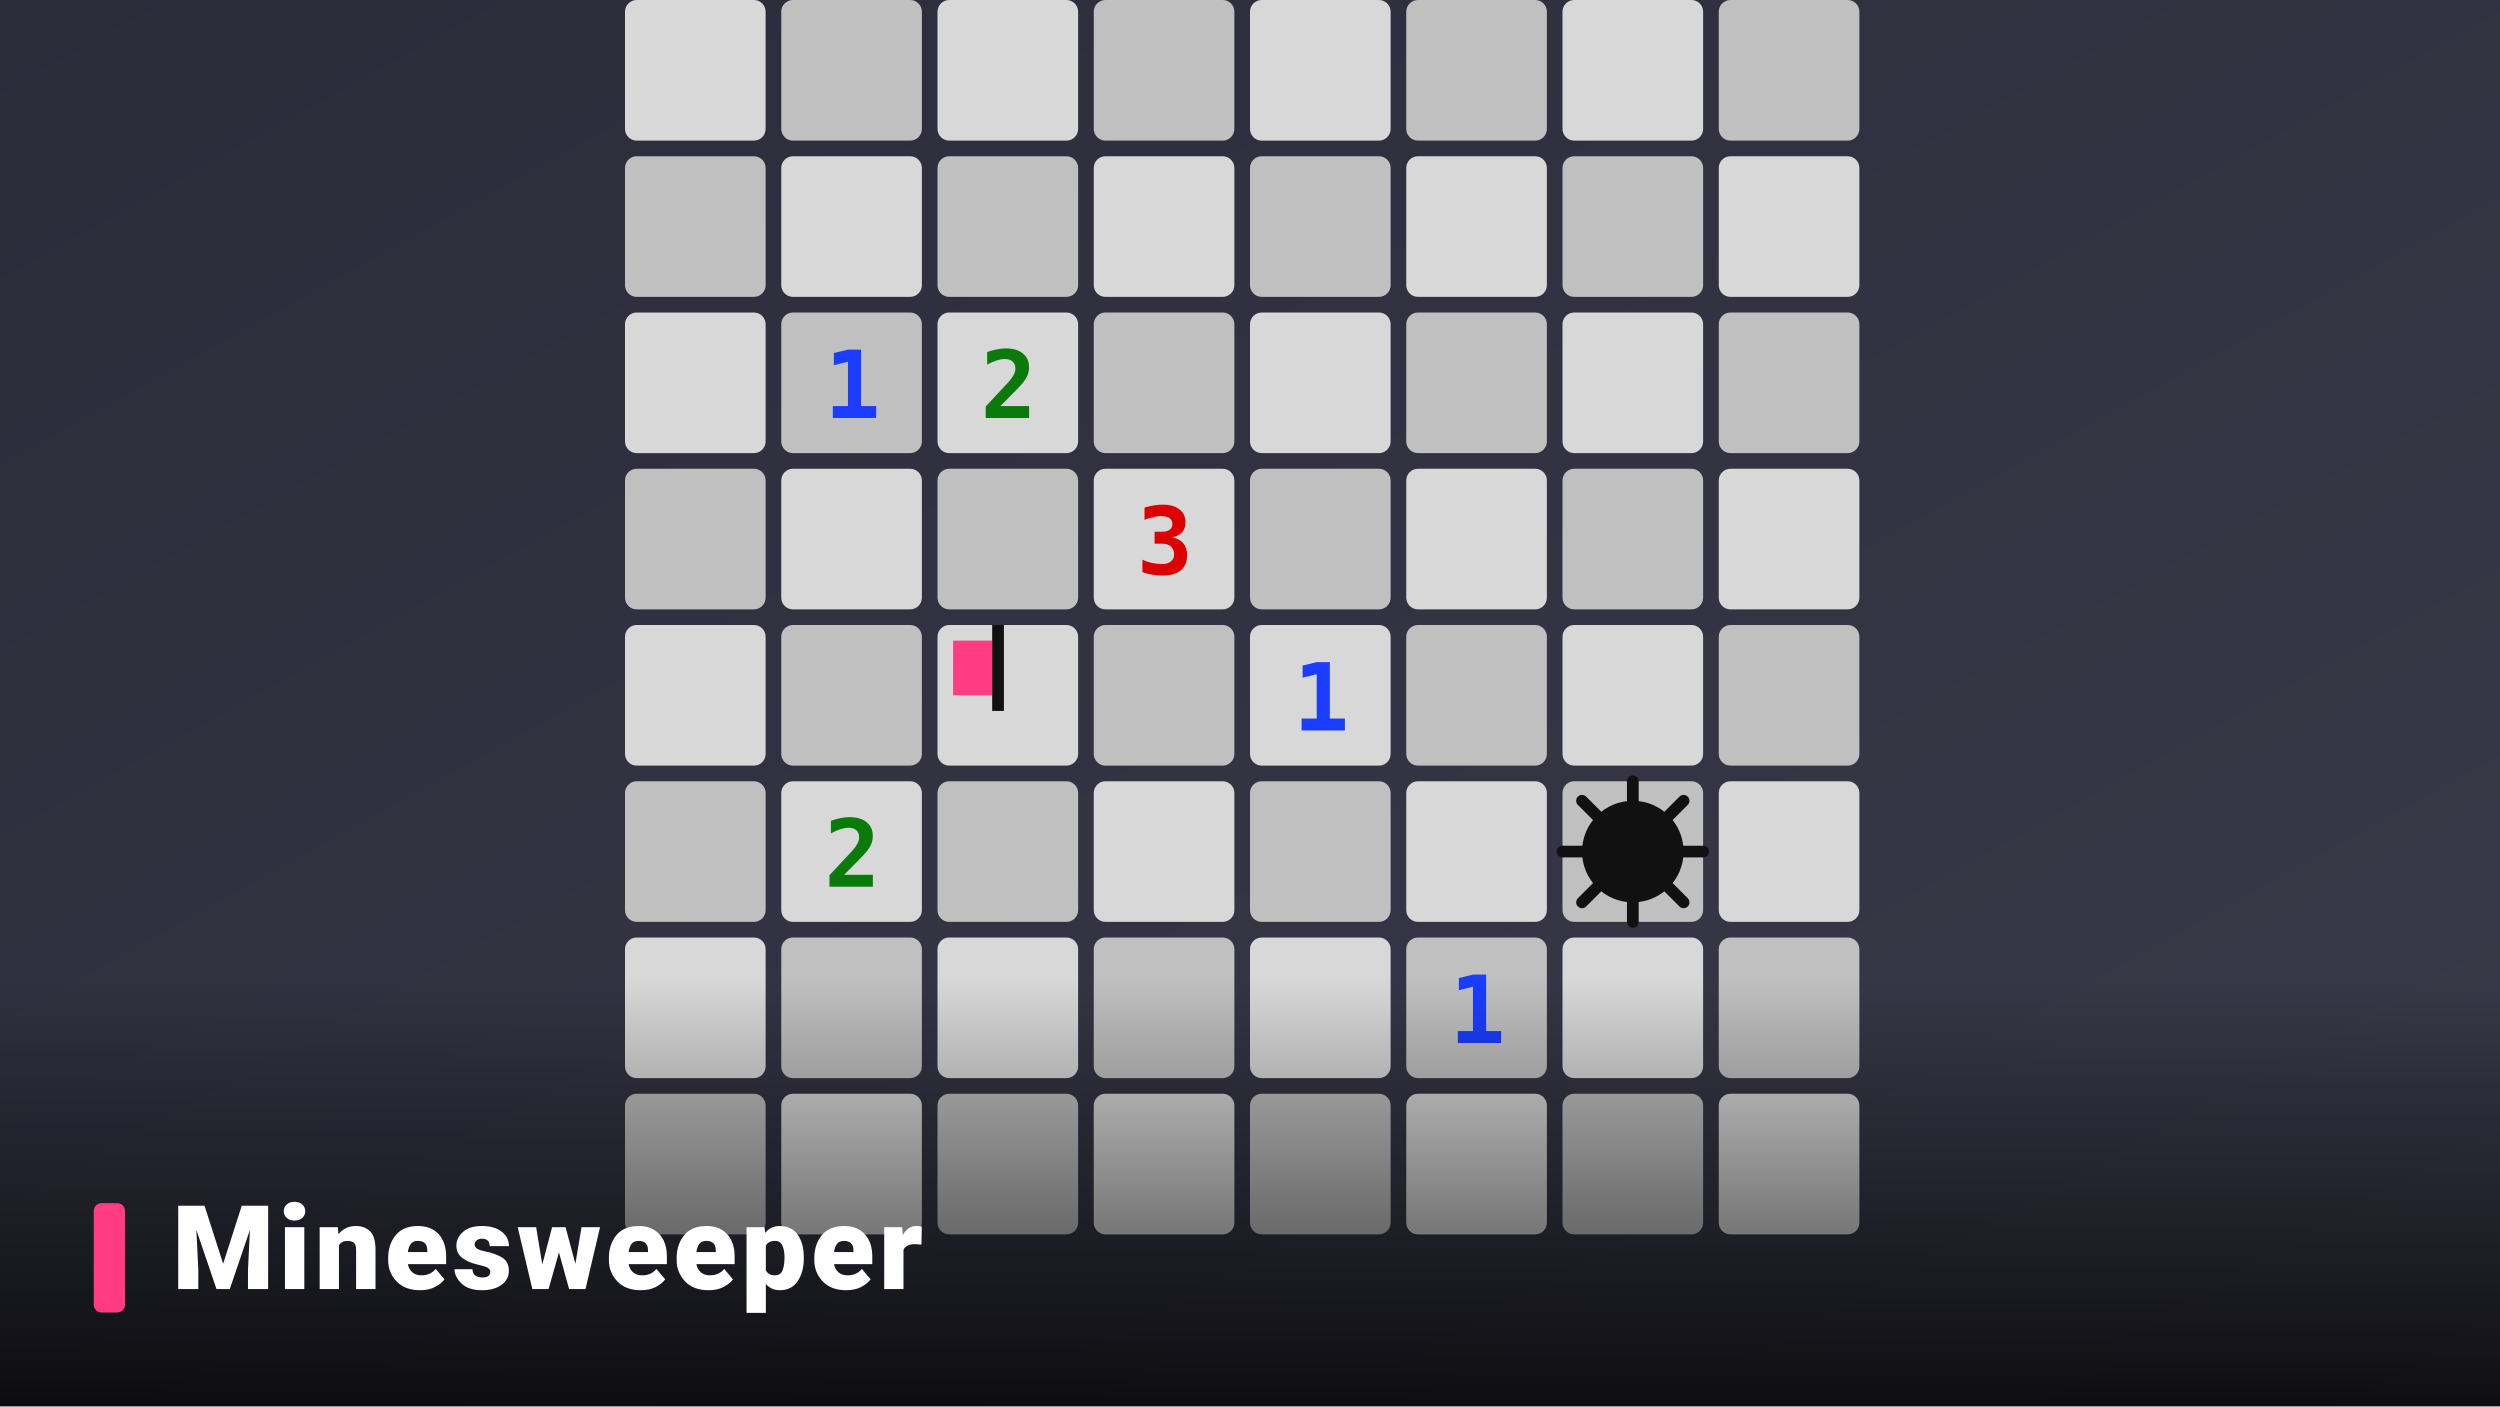
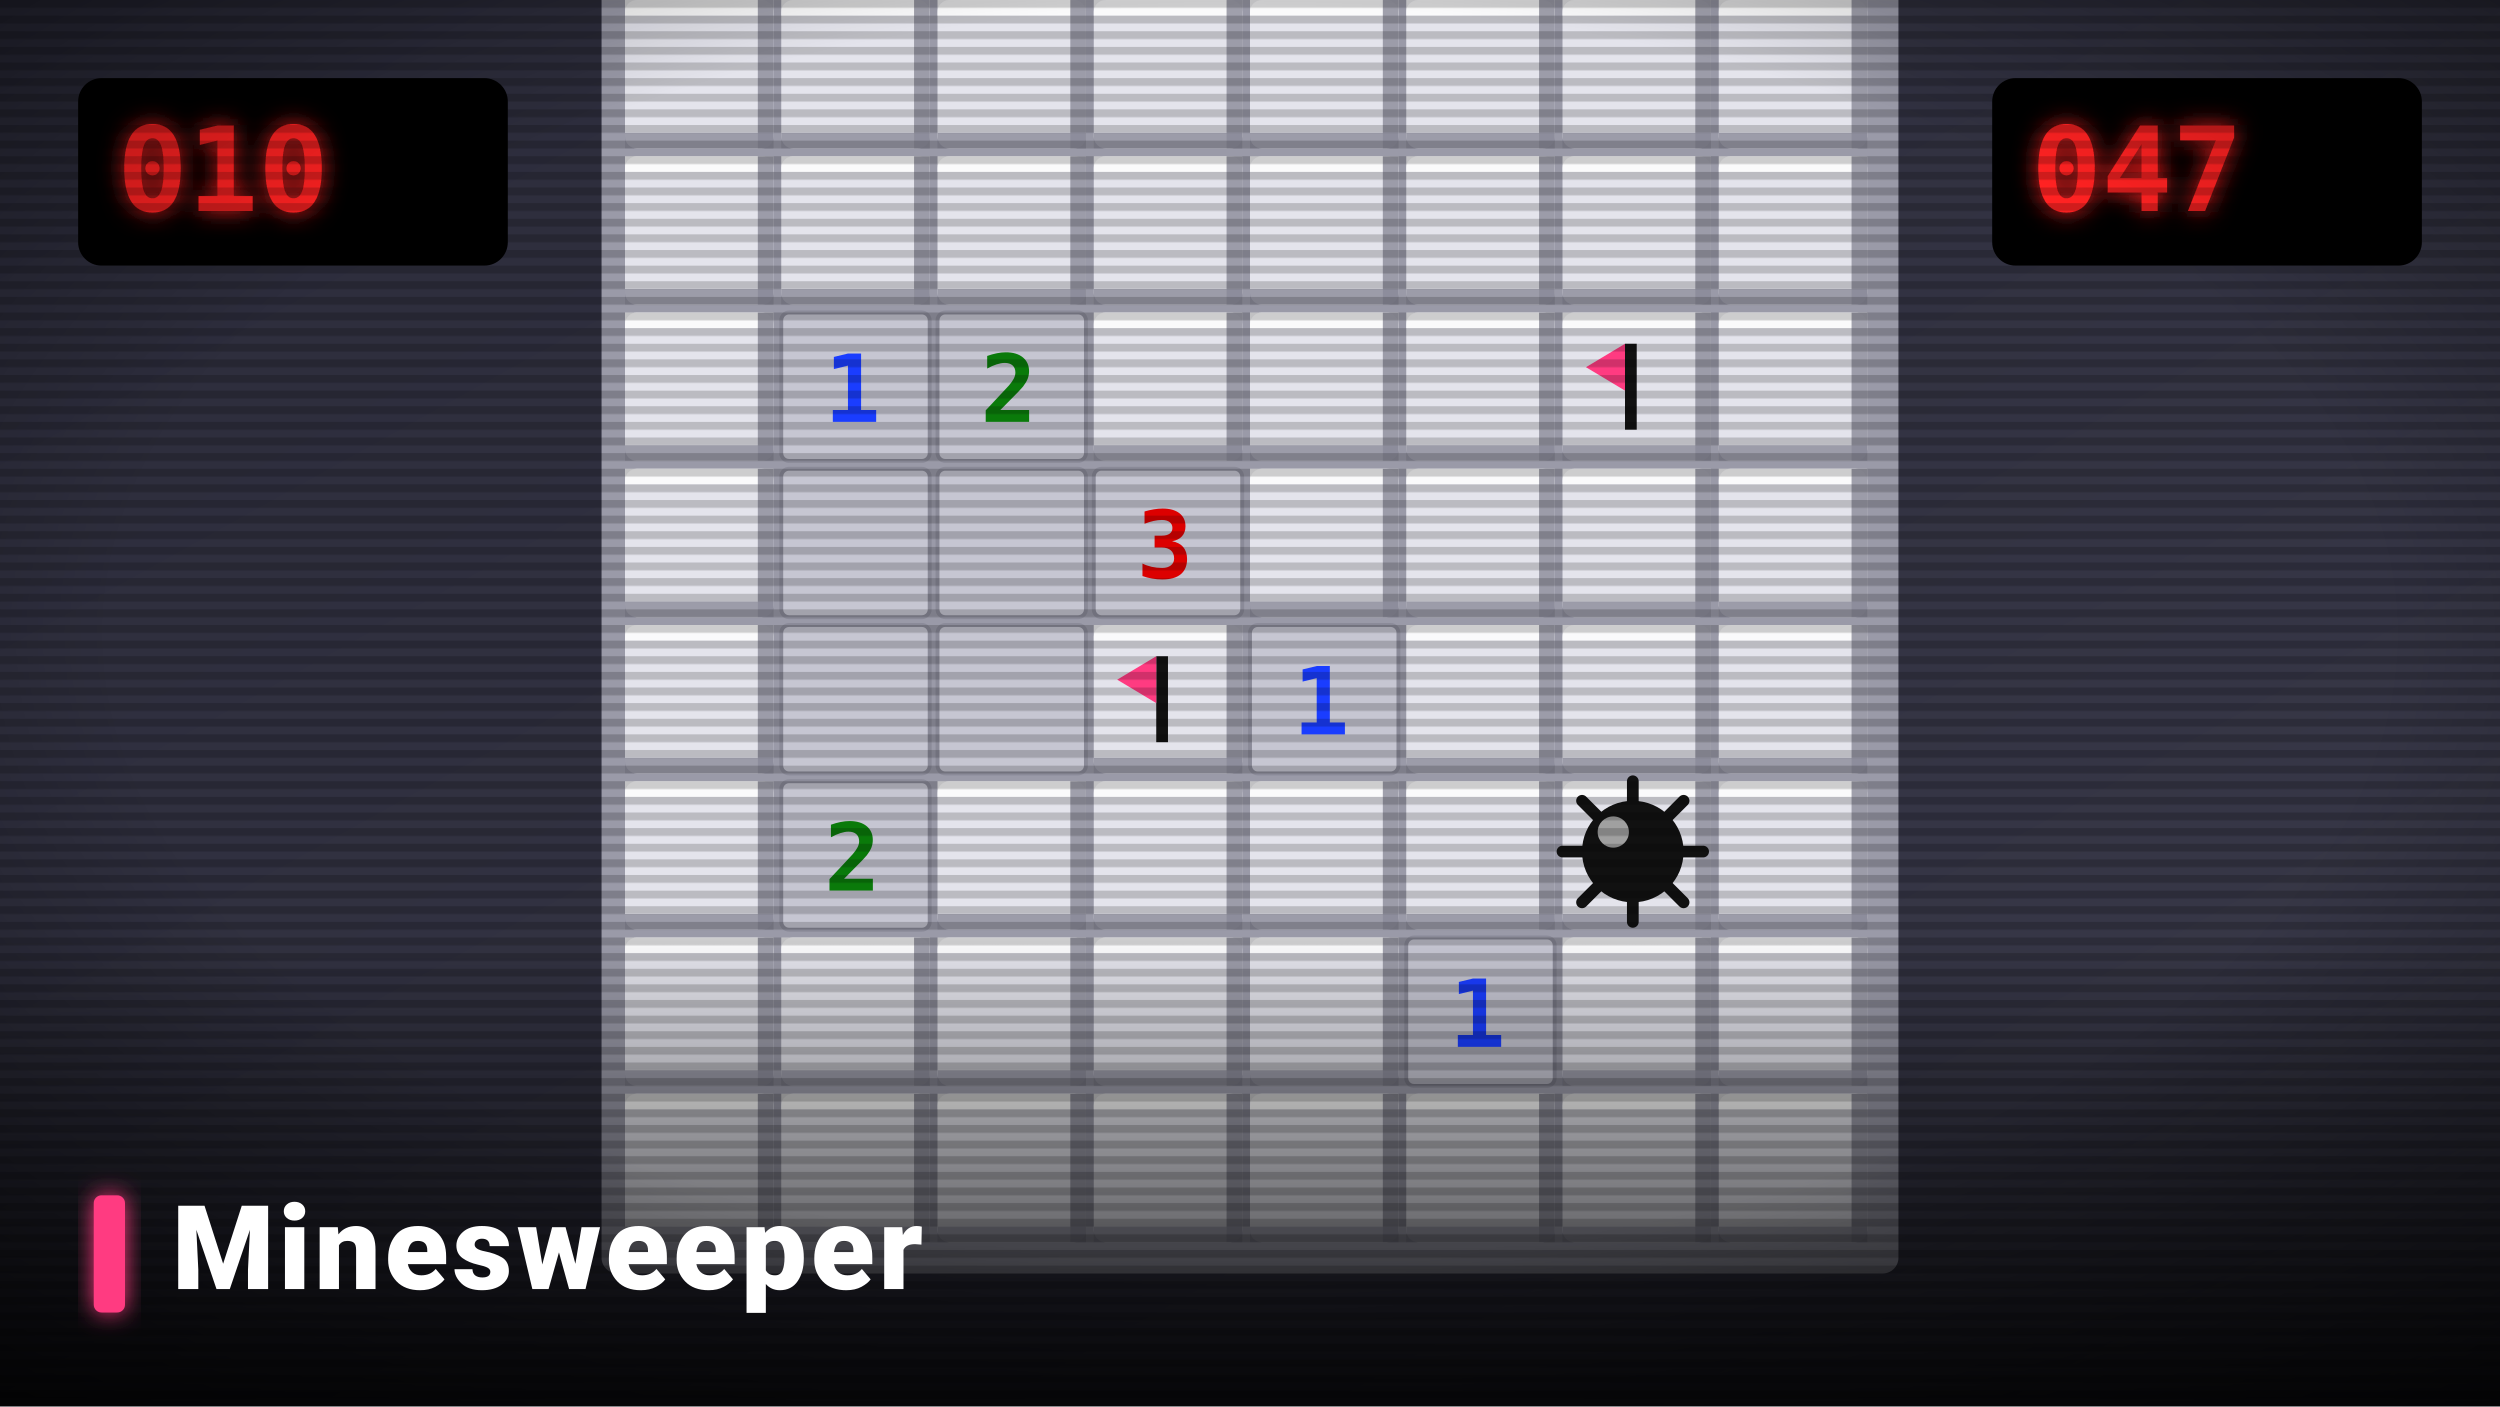
<svg xmlns="http://www.w3.org/2000/svg" viewBox="0 0 640 360" width="640" height="360" role="img" aria-label="Minesweeper">
  <defs>
    <linearGradient id="bg" x1="0" y1="0" x2="1" y2="1">
      <stop offset="0" stop-color="#2b2b3a" />
      <stop offset="1" stop-color="#3a3a4a" />
    </linearGradient>
    <linearGradient id="fade" x1="0" y1="0" x2="0" y2="1">
      <stop offset="0" stop-color="#000" stop-opacity="0" />
-       <stop offset="1" stop-color="#000" stop-opacity=".75" />
+       <stop offset="1" stop-color="#000" stop-opacity=".85" />
    </linearGradient>
+     <radialGradient id="vig" cx=".5" cy=".45" r=".75">
+       <stop offset=".6" stop-color="#000" stop-opacity="0" />
+       <stop offset="1" stop-color="#000" stop-opacity=".55" />
+     </radialGradient>
+     <pattern id="scan" width="4" height="4" patternUnits="userSpaceOnUse">
+       <rect width="4" height="2" fill="#000" />
+     </pattern>
+     <filter id="glow" x="-50%" y="-50%" width="200%" height="200%">
+       <feGaussianBlur stdDeviation="3" result="b" />
+       <feMerge>
+         <feMergeNode in="b" />
+         <feMergeNode in="SourceGraphic" />
+       </feMerge>
+     </filter>
+     <filter id="soft" x="-50%" y="-50%" width="200%" height="200%">
+       <feGaussianBlur stdDeviation="18" />
+     </filter>
+     <filter id="shadow" x="-20%" y="-20%" width="140%" height="140%">
+       <feDropShadow dx="0" dy="6" stdDeviation="5" flood-color="#000" flood-opacity=".5" />
+     </filter>
  </defs>
  <rect width="640" height="360" fill="url(#bg)" />
-   <rect x="160" y="0" width="36" height="36" fill="#d8d8d8" rx="3" opacity="1" />
-   <rect x="160" y="40" width="36" height="36" fill="#c0c0c0" rx="3" opacity="1" />
-   <rect x="160" y="80" width="36" height="36" fill="#d8d8d8" rx="3" opacity="1" />
-   <rect x="160" y="120" width="36" height="36" fill="#c0c0c0" rx="3" opacity="1" />
-   <rect x="160" y="160" width="36" height="36" fill="#d8d8d8" rx="3" opacity="1" />
-   <rect x="160" y="200" width="36" height="36" fill="#c0c0c0" rx="3" opacity="1" />
-   <rect x="160" y="240" width="36" height="36" fill="#d8d8d8" rx="3" opacity="1" />
-   <rect x="160" y="280" width="36" height="36" fill="#c0c0c0" rx="3" opacity="1" />
-   <rect x="200" y="0" width="36" height="36" fill="#c0c0c0" rx="3" opacity="1" />
-   <rect x="200" y="40" width="36" height="36" fill="#d8d8d8" rx="3" opacity="1" />
-   <rect x="200" y="80" width="36" height="36" fill="#c0c0c0" rx="3" opacity="1" />
-   <rect x="200" y="120" width="36" height="36" fill="#d8d8d8" rx="3" opacity="1" />
-   <rect x="200" y="160" width="36" height="36" fill="#c0c0c0" rx="3" opacity="1" />
-   <rect x="200" y="200" width="36" height="36" fill="#d8d8d8" rx="3" opacity="1" />
-   <rect x="200" y="240" width="36" height="36" fill="#c0c0c0" rx="3" opacity="1" />
-   <rect x="200" y="280" width="36" height="36" fill="#d8d8d8" rx="3" opacity="1" />
-   <rect x="240" y="0" width="36" height="36" fill="#d8d8d8" rx="3" opacity="1" />
-   <rect x="240" y="40" width="36" height="36" fill="#c0c0c0" rx="3" opacity="1" />
-   <rect x="240" y="80" width="36" height="36" fill="#d8d8d8" rx="3" opacity="1" />
-   <rect x="240" y="120" width="36" height="36" fill="#c0c0c0" rx="3" opacity="1" />
-   <rect x="240" y="160" width="36" height="36" fill="#d8d8d8" rx="3" opacity="1" />
-   <rect x="240" y="200" width="36" height="36" fill="#c0c0c0" rx="3" opacity="1" />
-   <rect x="240" y="240" width="36" height="36" fill="#d8d8d8" rx="3" opacity="1" />
-   <rect x="240" y="280" width="36" height="36" fill="#c0c0c0" rx="3" opacity="1" />
-   <rect x="280" y="0" width="36" height="36" fill="#c0c0c0" rx="3" opacity="1" />
-   <rect x="280" y="40" width="36" height="36" fill="#d8d8d8" rx="3" opacity="1" />
-   <rect x="280" y="80" width="36" height="36" fill="#c0c0c0" rx="3" opacity="1" />
-   <rect x="280" y="120" width="36" height="36" fill="#d8d8d8" rx="3" opacity="1" />
-   <rect x="280" y="160" width="36" height="36" fill="#c0c0c0" rx="3" opacity="1" />
-   <rect x="280" y="200" width="36" height="36" fill="#d8d8d8" rx="3" opacity="1" />
-   <rect x="280" y="240" width="36" height="36" fill="#c0c0c0" rx="3" opacity="1" />
-   <rect x="280" y="280" width="36" height="36" fill="#d8d8d8" rx="3" opacity="1" />
-   <rect x="320" y="0" width="36" height="36" fill="#d8d8d8" rx="3" opacity="1" />
-   <rect x="320" y="40" width="36" height="36" fill="#c0c0c0" rx="3" opacity="1" />
-   <rect x="320" y="80" width="36" height="36" fill="#d8d8d8" rx="3" opacity="1" />
-   <rect x="320" y="120" width="36" height="36" fill="#c0c0c0" rx="3" opacity="1" />
-   <rect x="320" y="160" width="36" height="36" fill="#d8d8d8" rx="3" opacity="1" />
-   <rect x="320" y="200" width="36" height="36" fill="#c0c0c0" rx="3" opacity="1" />
-   <rect x="320" y="240" width="36" height="36" fill="#d8d8d8" rx="3" opacity="1" />
-   <rect x="320" y="280" width="36" height="36" fill="#c0c0c0" rx="3" opacity="1" />
-   <rect x="360" y="0" width="36" height="36" fill="#c0c0c0" rx="3" opacity="1" />
-   <rect x="360" y="40" width="36" height="36" fill="#d8d8d8" rx="3" opacity="1" />
-   <rect x="360" y="80" width="36" height="36" fill="#c0c0c0" rx="3" opacity="1" />
-   <rect x="360" y="120" width="36" height="36" fill="#d8d8d8" rx="3" opacity="1" />
-   <rect x="360" y="160" width="36" height="36" fill="#c0c0c0" rx="3" opacity="1" />
-   <rect x="360" y="200" width="36" height="36" fill="#d8d8d8" rx="3" opacity="1" />
-   <rect x="360" y="240" width="36" height="36" fill="#c0c0c0" rx="3" opacity="1" />
-   <rect x="360" y="280" width="36" height="36" fill="#d8d8d8" rx="3" opacity="1" />
-   <rect x="400" y="0" width="36" height="36" fill="#d8d8d8" rx="3" opacity="1" />
-   <rect x="400" y="40" width="36" height="36" fill="#c0c0c0" rx="3" opacity="1" />
-   <rect x="400" y="80" width="36" height="36" fill="#d8d8d8" rx="3" opacity="1" />
-   <rect x="400" y="120" width="36" height="36" fill="#c0c0c0" rx="3" opacity="1" />
-   <rect x="400" y="160" width="36" height="36" fill="#d8d8d8" rx="3" opacity="1" />
-   <rect x="400" y="200" width="36" height="36" fill="#c0c0c0" rx="3" opacity="1" />
-   <rect x="400" y="240" width="36" height="36" fill="#d8d8d8" rx="3" opacity="1" />
-   <rect x="400" y="280" width="36" height="36" fill="#c0c0c0" rx="3" opacity="1" />
-   <rect x="440" y="0" width="36" height="36" fill="#c0c0c0" rx="3" opacity="1" />
-   <rect x="440" y="40" width="36" height="36" fill="#d8d8d8" rx="3" opacity="1" />
-   <rect x="440" y="80" width="36" height="36" fill="#c0c0c0" rx="3" opacity="1" />
-   <rect x="440" y="120" width="36" height="36" fill="#d8d8d8" rx="3" opacity="1" />
-   <rect x="440" y="160" width="36" height="36" fill="#c0c0c0" rx="3" opacity="1" />
-   <rect x="440" y="200" width="36" height="36" fill="#d8d8d8" rx="3" opacity="1" />
-   <rect x="440" y="240" width="36" height="36" fill="#c0c0c0" rx="3" opacity="1" />
-   <rect x="440" y="280" width="36" height="36" fill="#d8d8d8" rx="3" opacity="1" />
-   <text x="211" y="107" font-family="monospace" font-weight="bold" font-size="24" fill="#1a3dff" opacity="1">1</text>
-   <text x="251" y="107" font-family="monospace" font-weight="bold" font-size="24" fill="#0a7a0a" opacity="1">2</text>
-   <text x="291" y="147" font-family="monospace" font-weight="bold" font-size="24" fill="#d00" opacity="1">3</text>
-   <text x="331" y="187" font-family="monospace" font-weight="bold" font-size="24" fill="#1a3dff" opacity="1">1</text>
-   <text x="211" y="227" font-family="monospace" font-weight="bold" font-size="24" fill="#0a7a0a" opacity="1">2</text>
-   <text x="371" y="267" font-family="monospace" font-weight="bold" font-size="24" fill="#1a3dff" opacity="1">1</text>
+   <rect x="154" y="-6" width="332" height="332" fill="#9a9aa8" rx="4" opacity="1" />
+   <rect x="160" y="0" width="38" height="38" fill="#e4e4ec" rx="3" opacity="1" />
+   <rect x="160" y="0" width="38" height="4" fill="#fff" rx="0" opacity="0.8" />
+   <rect x="160" y="34" width="38" height="4" fill="#8a8a98" rx="0" opacity="0.8" />
+   <rect x="194" y="0" width="4" height="38" fill="#8a8a98" rx="0" opacity="0.8" />
+   <rect x="160" y="40" width="38" height="38" fill="#e4e4ec" rx="3" opacity="1" />
+   <rect x="160" y="40" width="38" height="4" fill="#fff" rx="0" opacity="0.8" />
+   <rect x="160" y="74" width="38" height="4" fill="#8a8a98" rx="0" opacity="0.8" />
+   <rect x="194" y="40" width="4" height="38" fill="#8a8a98" rx="0" opacity="0.8" />
+   <rect x="160" y="80" width="38" height="38" fill="#e4e4ec" rx="3" opacity="1" />
+   <rect x="160" y="80" width="38" height="4" fill="#fff" rx="0" opacity="0.8" />
+   <rect x="160" y="114" width="38" height="4" fill="#8a8a98" rx="0" opacity="0.8" />
+   <rect x="194" y="80" width="4" height="38" fill="#8a8a98" rx="0" opacity="0.8" />
+   <rect x="160" y="120" width="38" height="38" fill="#e4e4ec" rx="3" opacity="1" />
+   <rect x="160" y="120" width="38" height="4" fill="#fff" rx="0" opacity="0.8" />
+   <rect x="160" y="154" width="38" height="4" fill="#8a8a98" rx="0" opacity="0.8" />
+   <rect x="194" y="120" width="4" height="38" fill="#8a8a98" rx="0" opacity="0.8" />
+   <rect x="160" y="160" width="38" height="38" fill="#e4e4ec" rx="3" opacity="1" />
+   <rect x="160" y="160" width="38" height="4" fill="#fff" rx="0" opacity="0.8" />
+   <rect x="160" y="194" width="38" height="4" fill="#8a8a98" rx="0" opacity="0.8" />
+   <rect x="194" y="160" width="4" height="38" fill="#8a8a98" rx="0" opacity="0.8" />
+   <rect x="160" y="200" width="38" height="38" fill="#e4e4ec" rx="3" opacity="1" />
+   <rect x="160" y="200" width="38" height="4" fill="#fff" rx="0" opacity="0.8" />
+   <rect x="160" y="234" width="38" height="4" fill="#8a8a98" rx="0" opacity="0.8" />
+   <rect x="194" y="200" width="4" height="38" fill="#8a8a98" rx="0" opacity="0.8" />
+   <rect x="160" y="240" width="38" height="38" fill="#e4e4ec" rx="3" opacity="1" />
+   <rect x="160" y="240" width="38" height="4" fill="#fff" rx="0" opacity="0.8" />
+   <rect x="160" y="274" width="38" height="4" fill="#8a8a98" rx="0" opacity="0.8" />
+   <rect x="194" y="240" width="4" height="38" fill="#8a8a98" rx="0" opacity="0.8" />
+   <rect x="160" y="280" width="38" height="38" fill="#e4e4ec" rx="3" opacity="1" />
+   <rect x="160" y="280" width="38" height="4" fill="#fff" rx="0" opacity="0.8" />
+   <rect x="160" y="314" width="38" height="4" fill="#8a8a98" rx="0" opacity="0.8" />
+   <rect x="194" y="280" width="4" height="38" fill="#8a8a98" rx="0" opacity="0.8" />
+   <rect x="200" y="0" width="38" height="38" fill="#e4e4ec" rx="3" opacity="1" />
+   <rect x="200" y="0" width="38" height="4" fill="#fff" rx="0" opacity="0.8" />
+   <rect x="200" y="34" width="38" height="4" fill="#8a8a98" rx="0" opacity="0.8" />
+   <rect x="234" y="0" width="4" height="38" fill="#8a8a98" rx="0" opacity="0.8" />
+   <rect x="200" y="40" width="38" height="38" fill="#e4e4ec" rx="3" opacity="1" />
+   <rect x="200" y="40" width="38" height="4" fill="#fff" rx="0" opacity="0.8" />
+   <rect x="200" y="74" width="38" height="4" fill="#8a8a98" rx="0" opacity="0.8" />
+   <rect x="234" y="40" width="4" height="38" fill="#8a8a98" rx="0" opacity="0.8" />
+   <rect x="200" y="80" width="38" height="38" fill="#c6c6d2" rx="2" opacity="1" />
+   <rect x="200" y="80" width="38" height="38" fill="none" rx="2" opacity="1" stroke="#8a8a98" stroke-width="1" />
+   <rect x="200" y="120" width="38" height="38" fill="#c6c6d2" rx="2" opacity="1" />
+   <rect x="200" y="120" width="38" height="38" fill="none" rx="2" opacity="1" stroke="#8a8a98" stroke-width="1" />
+   <rect x="200" y="160" width="38" height="38" fill="#c6c6d2" rx="2" opacity="1" />
+   <rect x="200" y="160" width="38" height="38" fill="none" rx="2" opacity="1" stroke="#8a8a98" stroke-width="1" />
+   <rect x="200" y="200" width="38" height="38" fill="#c6c6d2" rx="2" opacity="1" />
+   <rect x="200" y="200" width="38" height="38" fill="none" rx="2" opacity="1" stroke="#8a8a98" stroke-width="1" />
+   <rect x="200" y="240" width="38" height="38" fill="#e4e4ec" rx="3" opacity="1" />
+   <rect x="200" y="240" width="38" height="4" fill="#fff" rx="0" opacity="0.8" />
+   <rect x="200" y="274" width="38" height="4" fill="#8a8a98" rx="0" opacity="0.8" />
+   <rect x="234" y="240" width="4" height="38" fill="#8a8a98" rx="0" opacity="0.8" />
+   <rect x="200" y="280" width="38" height="38" fill="#e4e4ec" rx="3" opacity="1" />
+   <rect x="200" y="280" width="38" height="4" fill="#fff" rx="0" opacity="0.8" />
+   <rect x="200" y="314" width="38" height="4" fill="#8a8a98" rx="0" opacity="0.8" />
+   <rect x="234" y="280" width="4" height="38" fill="#8a8a98" rx="0" opacity="0.8" />
+   <rect x="240" y="0" width="38" height="38" fill="#e4e4ec" rx="3" opacity="1" />
+   <rect x="240" y="0" width="38" height="4" fill="#fff" rx="0" opacity="0.8" />
+   <rect x="240" y="34" width="38" height="4" fill="#8a8a98" rx="0" opacity="0.8" />
+   <rect x="274" y="0" width="4" height="38" fill="#8a8a98" rx="0" opacity="0.8" />
+   <rect x="240" y="40" width="38" height="38" fill="#e4e4ec" rx="3" opacity="1" />
+   <rect x="240" y="40" width="38" height="4" fill="#fff" rx="0" opacity="0.8" />
+   <rect x="240" y="74" width="38" height="4" fill="#8a8a98" rx="0" opacity="0.8" />
+   <rect x="274" y="40" width="4" height="38" fill="#8a8a98" rx="0" opacity="0.8" />
+   <rect x="240" y="80" width="38" height="38" fill="#c6c6d2" rx="2" opacity="1" />
+   <rect x="240" y="80" width="38" height="38" fill="none" rx="2" opacity="1" stroke="#8a8a98" stroke-width="1" />
+   <rect x="240" y="120" width="38" height="38" fill="#c6c6d2" rx="2" opacity="1" />
+   <rect x="240" y="120" width="38" height="38" fill="none" rx="2" opacity="1" stroke="#8a8a98" stroke-width="1" />
+   <rect x="240" y="160" width="38" height="38" fill="#c6c6d2" rx="2" opacity="1" />
+   <rect x="240" y="160" width="38" height="38" fill="none" rx="2" opacity="1" stroke="#8a8a98" stroke-width="1" />
+   <rect x="240" y="200" width="38" height="38" fill="#e4e4ec" rx="3" opacity="1" />
+   <rect x="240" y="200" width="38" height="4" fill="#fff" rx="0" opacity="0.8" />
+   <rect x="240" y="234" width="38" height="4" fill="#8a8a98" rx="0" opacity="0.8" />
+   <rect x="274" y="200" width="4" height="38" fill="#8a8a98" rx="0" opacity="0.8" />
+   <rect x="240" y="240" width="38" height="38" fill="#e4e4ec" rx="3" opacity="1" />
+   <rect x="240" y="240" width="38" height="4" fill="#fff" rx="0" opacity="0.8" />
+   <rect x="240" y="274" width="38" height="4" fill="#8a8a98" rx="0" opacity="0.8" />
+   <rect x="274" y="240" width="4" height="38" fill="#8a8a98" rx="0" opacity="0.8" />
+   <rect x="240" y="280" width="38" height="38" fill="#e4e4ec" rx="3" opacity="1" />
+   <rect x="240" y="280" width="38" height="4" fill="#fff" rx="0" opacity="0.8" />
+   <rect x="240" y="314" width="38" height="4" fill="#8a8a98" rx="0" opacity="0.8" />
+   <rect x="274" y="280" width="4" height="38" fill="#8a8a98" rx="0" opacity="0.8" />
+   <rect x="280" y="0" width="38" height="38" fill="#e4e4ec" rx="3" opacity="1" />
+   <rect x="280" y="0" width="38" height="4" fill="#fff" rx="0" opacity="0.8" />
+   <rect x="280" y="34" width="38" height="4" fill="#8a8a98" rx="0" opacity="0.8" />
+   <rect x="314" y="0" width="4" height="38" fill="#8a8a98" rx="0" opacity="0.8" />
+   <rect x="280" y="40" width="38" height="38" fill="#e4e4ec" rx="3" opacity="1" />
+   <rect x="280" y="40" width="38" height="4" fill="#fff" rx="0" opacity="0.8" />
+   <rect x="280" y="74" width="38" height="4" fill="#8a8a98" rx="0" opacity="0.8" />
+   <rect x="314" y="40" width="4" height="38" fill="#8a8a98" rx="0" opacity="0.8" />
+   <rect x="280" y="80" width="38" height="38" fill="#e4e4ec" rx="3" opacity="1" />
+   <rect x="280" y="80" width="38" height="4" fill="#fff" rx="0" opacity="0.8" />
+   <rect x="280" y="114" width="38" height="4" fill="#8a8a98" rx="0" opacity="0.8" />
+   <rect x="314" y="80" width="4" height="38" fill="#8a8a98" rx="0" opacity="0.8" />
+   <rect x="280" y="120" width="38" height="38" fill="#c6c6d2" rx="2" opacity="1" />
+   <rect x="280" y="120" width="38" height="38" fill="none" rx="2" opacity="1" stroke="#8a8a98" stroke-width="1" />
+   <rect x="280" y="160" width="38" height="38" fill="#e4e4ec" rx="3" opacity="1" />
+   <rect x="280" y="160" width="38" height="4" fill="#fff" rx="0" opacity="0.8" />
+   <rect x="280" y="194" width="38" height="4" fill="#8a8a98" rx="0" opacity="0.8" />
+   <rect x="314" y="160" width="4" height="38" fill="#8a8a98" rx="0" opacity="0.8" />
+   <rect x="280" y="200" width="38" height="38" fill="#e4e4ec" rx="3" opacity="1" />
+   <rect x="280" y="200" width="38" height="4" fill="#fff" rx="0" opacity="0.8" />
+   <rect x="280" y="234" width="38" height="4" fill="#8a8a98" rx="0" opacity="0.8" />
+   <rect x="314" y="200" width="4" height="38" fill="#8a8a98" rx="0" opacity="0.8" />
+   <rect x="280" y="240" width="38" height="38" fill="#e4e4ec" rx="3" opacity="1" />
+   <rect x="280" y="240" width="38" height="4" fill="#fff" rx="0" opacity="0.8" />
+   <rect x="280" y="274" width="38" height="4" fill="#8a8a98" rx="0" opacity="0.8" />
+   <rect x="314" y="240" width="4" height="38" fill="#8a8a98" rx="0" opacity="0.8" />
+   <rect x="280" y="280" width="38" height="38" fill="#e4e4ec" rx="3" opacity="1" />
+   <rect x="280" y="280" width="38" height="4" fill="#fff" rx="0" opacity="0.8" />
+   <rect x="280" y="314" width="38" height="4" fill="#8a8a98" rx="0" opacity="0.8" />
+   <rect x="314" y="280" width="4" height="38" fill="#8a8a98" rx="0" opacity="0.8" />
+   <rect x="320" y="0" width="38" height="38" fill="#e4e4ec" rx="3" opacity="1" />
+   <rect x="320" y="0" width="38" height="4" fill="#fff" rx="0" opacity="0.8" />
+   <rect x="320" y="34" width="38" height="4" fill="#8a8a98" rx="0" opacity="0.8" />
+   <rect x="354" y="0" width="4" height="38" fill="#8a8a98" rx="0" opacity="0.8" />
+   <rect x="320" y="40" width="38" height="38" fill="#e4e4ec" rx="3" opacity="1" />
+   <rect x="320" y="40" width="38" height="4" fill="#fff" rx="0" opacity="0.8" />
+   <rect x="320" y="74" width="38" height="4" fill="#8a8a98" rx="0" opacity="0.8" />
+   <rect x="354" y="40" width="4" height="38" fill="#8a8a98" rx="0" opacity="0.8" />
+   <rect x="320" y="80" width="38" height="38" fill="#e4e4ec" rx="3" opacity="1" />
+   <rect x="320" y="80" width="38" height="4" fill="#fff" rx="0" opacity="0.8" />
+   <rect x="320" y="114" width="38" height="4" fill="#8a8a98" rx="0" opacity="0.8" />
+   <rect x="354" y="80" width="4" height="38" fill="#8a8a98" rx="0" opacity="0.8" />
+   <rect x="320" y="120" width="38" height="38" fill="#e4e4ec" rx="3" opacity="1" />
+   <rect x="320" y="120" width="38" height="4" fill="#fff" rx="0" opacity="0.8" />
+   <rect x="320" y="154" width="38" height="4" fill="#8a8a98" rx="0" opacity="0.8" />
+   <rect x="354" y="120" width="4" height="38" fill="#8a8a98" rx="0" opacity="0.8" />
+   <rect x="320" y="160" width="38" height="38" fill="#c6c6d2" rx="2" opacity="1" />
+   <rect x="320" y="160" width="38" height="38" fill="none" rx="2" opacity="1" stroke="#8a8a98" stroke-width="1" />
+   <rect x="320" y="200" width="38" height="38" fill="#e4e4ec" rx="3" opacity="1" />
+   <rect x="320" y="200" width="38" height="4" fill="#fff" rx="0" opacity="0.8" />
+   <rect x="320" y="234" width="38" height="4" fill="#8a8a98" rx="0" opacity="0.8" />
+   <rect x="354" y="200" width="4" height="38" fill="#8a8a98" rx="0" opacity="0.8" />
+   <rect x="320" y="240" width="38" height="38" fill="#e4e4ec" rx="3" opacity="1" />
+   <rect x="320" y="240" width="38" height="4" fill="#fff" rx="0" opacity="0.8" />
+   <rect x="320" y="274" width="38" height="4" fill="#8a8a98" rx="0" opacity="0.8" />
+   <rect x="354" y="240" width="4" height="38" fill="#8a8a98" rx="0" opacity="0.8" />
+   <rect x="320" y="280" width="38" height="38" fill="#e4e4ec" rx="3" opacity="1" />
+   <rect x="320" y="280" width="38" height="4" fill="#fff" rx="0" opacity="0.8" />
+   <rect x="320" y="314" width="38" height="4" fill="#8a8a98" rx="0" opacity="0.8" />
+   <rect x="354" y="280" width="4" height="38" fill="#8a8a98" rx="0" opacity="0.8" />
+   <rect x="360" y="0" width="38" height="38" fill="#e4e4ec" rx="3" opacity="1" />
+   <rect x="360" y="0" width="38" height="4" fill="#fff" rx="0" opacity="0.8" />
+   <rect x="360" y="34" width="38" height="4" fill="#8a8a98" rx="0" opacity="0.8" />
+   <rect x="394" y="0" width="4" height="38" fill="#8a8a98" rx="0" opacity="0.8" />
+   <rect x="360" y="40" width="38" height="38" fill="#e4e4ec" rx="3" opacity="1" />
+   <rect x="360" y="40" width="38" height="4" fill="#fff" rx="0" opacity="0.8" />
+   <rect x="360" y="74" width="38" height="4" fill="#8a8a98" rx="0" opacity="0.8" />
+   <rect x="394" y="40" width="4" height="38" fill="#8a8a98" rx="0" opacity="0.8" />
+   <rect x="360" y="80" width="38" height="38" fill="#e4e4ec" rx="3" opacity="1" />
+   <rect x="360" y="80" width="38" height="4" fill="#fff" rx="0" opacity="0.8" />
+   <rect x="360" y="114" width="38" height="4" fill="#8a8a98" rx="0" opacity="0.8" />
+   <rect x="394" y="80" width="4" height="38" fill="#8a8a98" rx="0" opacity="0.8" />
+   <rect x="360" y="120" width="38" height="38" fill="#e4e4ec" rx="3" opacity="1" />
+   <rect x="360" y="120" width="38" height="4" fill="#fff" rx="0" opacity="0.8" />
+   <rect x="360" y="154" width="38" height="4" fill="#8a8a98" rx="0" opacity="0.8" />
+   <rect x="394" y="120" width="4" height="38" fill="#8a8a98" rx="0" opacity="0.8" />
+   <rect x="360" y="160" width="38" height="38" fill="#e4e4ec" rx="3" opacity="1" />
+   <rect x="360" y="160" width="38" height="4" fill="#fff" rx="0" opacity="0.8" />
+   <rect x="360" y="194" width="38" height="4" fill="#8a8a98" rx="0" opacity="0.8" />
+   <rect x="394" y="160" width="4" height="38" fill="#8a8a98" rx="0" opacity="0.8" />
+   <rect x="360" y="200" width="38" height="38" fill="#e4e4ec" rx="3" opacity="1" />
+   <rect x="360" y="200" width="38" height="4" fill="#fff" rx="0" opacity="0.8" />
+   <rect x="360" y="234" width="38" height="4" fill="#8a8a98" rx="0" opacity="0.8" />
+   <rect x="394" y="200" width="4" height="38" fill="#8a8a98" rx="0" opacity="0.8" />
+   <rect x="360" y="240" width="38" height="38" fill="#c6c6d2" rx="2" opacity="1" />
+   <rect x="360" y="240" width="38" height="38" fill="none" rx="2" opacity="1" stroke="#8a8a98" stroke-width="1" />
+   <rect x="360" y="280" width="38" height="38" fill="#e4e4ec" rx="3" opacity="1" />
+   <rect x="360" y="280" width="38" height="4" fill="#fff" rx="0" opacity="0.8" />
+   <rect x="360" y="314" width="38" height="4" fill="#8a8a98" rx="0" opacity="0.8" />
+   <rect x="394" y="280" width="4" height="38" fill="#8a8a98" rx="0" opacity="0.8" />
+   <rect x="400" y="0" width="38" height="38" fill="#e4e4ec" rx="3" opacity="1" />
+   <rect x="400" y="0" width="38" height="4" fill="#fff" rx="0" opacity="0.8" />
+   <rect x="400" y="34" width="38" height="4" fill="#8a8a98" rx="0" opacity="0.8" />
+   <rect x="434" y="0" width="4" height="38" fill="#8a8a98" rx="0" opacity="0.8" />
+   <rect x="400" y="40" width="38" height="38" fill="#e4e4ec" rx="3" opacity="1" />
+   <rect x="400" y="40" width="38" height="4" fill="#fff" rx="0" opacity="0.8" />
+   <rect x="400" y="74" width="38" height="4" fill="#8a8a98" rx="0" opacity="0.8" />
+   <rect x="434" y="40" width="4" height="38" fill="#8a8a98" rx="0" opacity="0.8" />
+   <rect x="400" y="80" width="38" height="38" fill="#e4e4ec" rx="3" opacity="1" />
+   <rect x="400" y="80" width="38" height="4" fill="#fff" rx="0" opacity="0.8" />
+   <rect x="400" y="114" width="38" height="4" fill="#8a8a98" rx="0" opacity="0.8" />
+   <rect x="434" y="80" width="4" height="38" fill="#8a8a98" rx="0" opacity="0.8" />
+   <rect x="400" y="120" width="38" height="38" fill="#e4e4ec" rx="3" opacity="1" />
+   <rect x="400" y="120" width="38" height="4" fill="#fff" rx="0" opacity="0.8" />
+   <rect x="400" y="154" width="38" height="4" fill="#8a8a98" rx="0" opacity="0.8" />
+   <rect x="434" y="120" width="4" height="38" fill="#8a8a98" rx="0" opacity="0.8" />
+   <rect x="400" y="160" width="38" height="38" fill="#e4e4ec" rx="3" opacity="1" />
+   <rect x="400" y="160" width="38" height="4" fill="#fff" rx="0" opacity="0.8" />
+   <rect x="400" y="194" width="38" height="4" fill="#8a8a98" rx="0" opacity="0.8" />
+   <rect x="434" y="160" width="4" height="38" fill="#8a8a98" rx="0" opacity="0.8" />
+   <rect x="400" y="200" width="38" height="38" fill="#e4e4ec" rx="3" opacity="1" />
+   <rect x="400" y="200" width="38" height="4" fill="#fff" rx="0" opacity="0.8" />
+   <rect x="400" y="234" width="38" height="4" fill="#8a8a98" rx="0" opacity="0.8" />
+   <rect x="434" y="200" width="4" height="38" fill="#8a8a98" rx="0" opacity="0.8" />
+   <rect x="400" y="240" width="38" height="38" fill="#e4e4ec" rx="3" opacity="1" />
+   <rect x="400" y="240" width="38" height="4" fill="#fff" rx="0" opacity="0.8" />
+   <rect x="400" y="274" width="38" height="4" fill="#8a8a98" rx="0" opacity="0.8" />
+   <rect x="434" y="240" width="4" height="38" fill="#8a8a98" rx="0" opacity="0.8" />
+   <rect x="400" y="280" width="38" height="38" fill="#e4e4ec" rx="3" opacity="1" />
+   <rect x="400" y="280" width="38" height="4" fill="#fff" rx="0" opacity="0.8" />
+   <rect x="400" y="314" width="38" height="4" fill="#8a8a98" rx="0" opacity="0.8" />
+   <rect x="434" y="280" width="4" height="38" fill="#8a8a98" rx="0" opacity="0.8" />
+   <rect x="440" y="0" width="38" height="38" fill="#e4e4ec" rx="3" opacity="1" />
+   <rect x="440" y="0" width="38" height="4" fill="#fff" rx="0" opacity="0.8" />
+   <rect x="440" y="34" width="38" height="4" fill="#8a8a98" rx="0" opacity="0.8" />
+   <rect x="474" y="0" width="4" height="38" fill="#8a8a98" rx="0" opacity="0.8" />
+   <rect x="440" y="40" width="38" height="38" fill="#e4e4ec" rx="3" opacity="1" />
+   <rect x="440" y="40" width="38" height="4" fill="#fff" rx="0" opacity="0.8" />
+   <rect x="440" y="74" width="38" height="4" fill="#8a8a98" rx="0" opacity="0.8" />
+   <rect x="474" y="40" width="4" height="38" fill="#8a8a98" rx="0" opacity="0.8" />
+   <rect x="440" y="80" width="38" height="38" fill="#e4e4ec" rx="3" opacity="1" />
+   <rect x="440" y="80" width="38" height="4" fill="#fff" rx="0" opacity="0.8" />
+   <rect x="440" y="114" width="38" height="4" fill="#8a8a98" rx="0" opacity="0.8" />
+   <rect x="474" y="80" width="4" height="38" fill="#8a8a98" rx="0" opacity="0.8" />
+   <rect x="440" y="120" width="38" height="38" fill="#e4e4ec" rx="3" opacity="1" />
+   <rect x="440" y="120" width="38" height="4" fill="#fff" rx="0" opacity="0.8" />
+   <rect x="440" y="154" width="38" height="4" fill="#8a8a98" rx="0" opacity="0.8" />
+   <rect x="474" y="120" width="4" height="38" fill="#8a8a98" rx="0" opacity="0.8" />
+   <rect x="440" y="160" width="38" height="38" fill="#e4e4ec" rx="3" opacity="1" />
+   <rect x="440" y="160" width="38" height="4" fill="#fff" rx="0" opacity="0.8" />
+   <rect x="440" y="194" width="38" height="4" fill="#8a8a98" rx="0" opacity="0.8" />
+   <rect x="474" y="160" width="4" height="38" fill="#8a8a98" rx="0" opacity="0.8" />
+   <rect x="440" y="200" width="38" height="38" fill="#e4e4ec" rx="3" opacity="1" />
+   <rect x="440" y="200" width="38" height="4" fill="#fff" rx="0" opacity="0.8" />
+   <rect x="440" y="234" width="38" height="4" fill="#8a8a98" rx="0" opacity="0.8" />
+   <rect x="474" y="200" width="4" height="38" fill="#8a8a98" rx="0" opacity="0.8" />
+   <rect x="440" y="240" width="38" height="38" fill="#e4e4ec" rx="3" opacity="1" />
+   <rect x="440" y="240" width="38" height="4" fill="#fff" rx="0" opacity="0.8" />
+   <rect x="440" y="274" width="38" height="4" fill="#8a8a98" rx="0" opacity="0.8" />
+   <rect x="474" y="240" width="4" height="38" fill="#8a8a98" rx="0" opacity="0.8" />
+   <rect x="440" y="280" width="38" height="38" fill="#e4e4ec" rx="3" opacity="1" />
+   <rect x="440" y="280" width="38" height="4" fill="#fff" rx="0" opacity="0.8" />
+   <rect x="440" y="314" width="38" height="4" fill="#8a8a98" rx="0" opacity="0.8" />
+   <rect x="474" y="280" width="4" height="38" fill="#8a8a98" rx="0" opacity="0.8" />
+   <text x="211" y="108" font-family="monospace" font-weight="bold" font-size="24" fill="#1a3dff" opacity="1">1</text>
+   <text x="251" y="108" font-family="monospace" font-weight="bold" font-size="24" fill="#0a7a0a" opacity="1">2</text>
+   <text x="291" y="148" font-family="monospace" font-weight="bold" font-size="24" fill="#d00" opacity="1">3</text>
+   <text x="331" y="188" font-family="monospace" font-weight="bold" font-size="24" fill="#1a3dff" opacity="1">1</text>
+   <text x="211" y="228" font-family="monospace" font-weight="bold" font-size="24" fill="#0a7a0a" opacity="1">2</text>
+   <text x="371" y="268" font-family="monospace" font-weight="bold" font-size="24" fill="#1a3dff" opacity="1">1</text>
  <circle cx="418" cy="218" r="13" fill="#111" opacity="1" />
  <line x1="418" y1="218" x2="418" y2="200" stroke="#111" stroke-width="3" stroke-linecap="round" opacity="1" />
  <line x1="418" y1="218" x2="418" y2="236" stroke="#111" stroke-width="3" stroke-linecap="round" opacity="1" />
  <line x1="418" y1="218" x2="400" y2="218" stroke="#111" stroke-width="3" stroke-linecap="round" opacity="1" />
  <line x1="418" y1="218" x2="436" y2="218" stroke="#111" stroke-width="3" stroke-linecap="round" opacity="1" />
  <line x1="418" y1="218" x2="431" y2="205" stroke="#111" stroke-width="3" stroke-linecap="round" opacity="1" />
  <line x1="418" y1="218" x2="405" y2="231" stroke="#111" stroke-width="3" stroke-linecap="round" opacity="1" />
  <line x1="418" y1="218" x2="431" y2="231" stroke="#111" stroke-width="3" stroke-linecap="round" opacity="1" />
  <line x1="418" y1="218" x2="405" y2="205" stroke="#111" stroke-width="3" stroke-linecap="round" opacity="1" />
-   <rect x="244" y="164" width="10" height="14" fill="#ff3b81" rx="0" opacity="1" />
-   <rect x="254" y="160" width="3" height="22" fill="#111" rx="0" opacity="1" />
-   <rect x="0" y="250" width="640" height="110" fill="url(#fade)" />
-   <rect x="24" y="308" width="8" height="28" fill="#ff3b81" rx="2" />
+   <circle cx="413" cy="213" r="4" fill="#fff" opacity="0.6" />
+   <rect x="296" y="168" width="3" height="22" fill="#111" rx="0" opacity="1" />
+   <polygon points="296,168 286,174 296,180" fill="#ff3b81" opacity="1" />
+   <rect x="416" y="88" width="3" height="22" fill="#111" rx="0" opacity="1" />
+   <polygon points="416,88 406,94 416,100" fill="#ff3b81" opacity="1" />
+   <rect x="20" y="20" width="110" height="48" fill="#000" rx="6" opacity="1" />
+   <text x="30" y="54" font-family="monospace" font-weight="bold" font-size="30" fill="#ff2020" opacity="1" filter="url(#glow)">010</text>
+   <rect x="510" y="20" width="110" height="48" fill="#000" rx="6" opacity="1" />
+   <text x="520" y="54" font-family="monospace" font-weight="bold" font-size="30" fill="#ff2020" opacity="1" filter="url(#glow)">047</text>
+   <circle cx="320" cy="-100" r="0" fill="#000" opacity="1" />
+   <rect width="640" height="360" fill="url(#scan)" opacity=".18" />
+   <rect width="640" height="360" fill="url(#vig)" />
+   <rect x="0" y="240" width="640" height="120" fill="url(#fade)" />
+   <rect x="24" y="306" width="8" height="30" fill="#ff3b81" rx="2" filter="url(#glow)" />
  <text x="44" y="330" font-family="ui-sans-serif,system-ui,Segoe UI,Roboto,Helvetica,Arial" font-size="30" font-weight="800" fill="#fff" letter-spacing="1">Minesweeper</text>
</svg>
